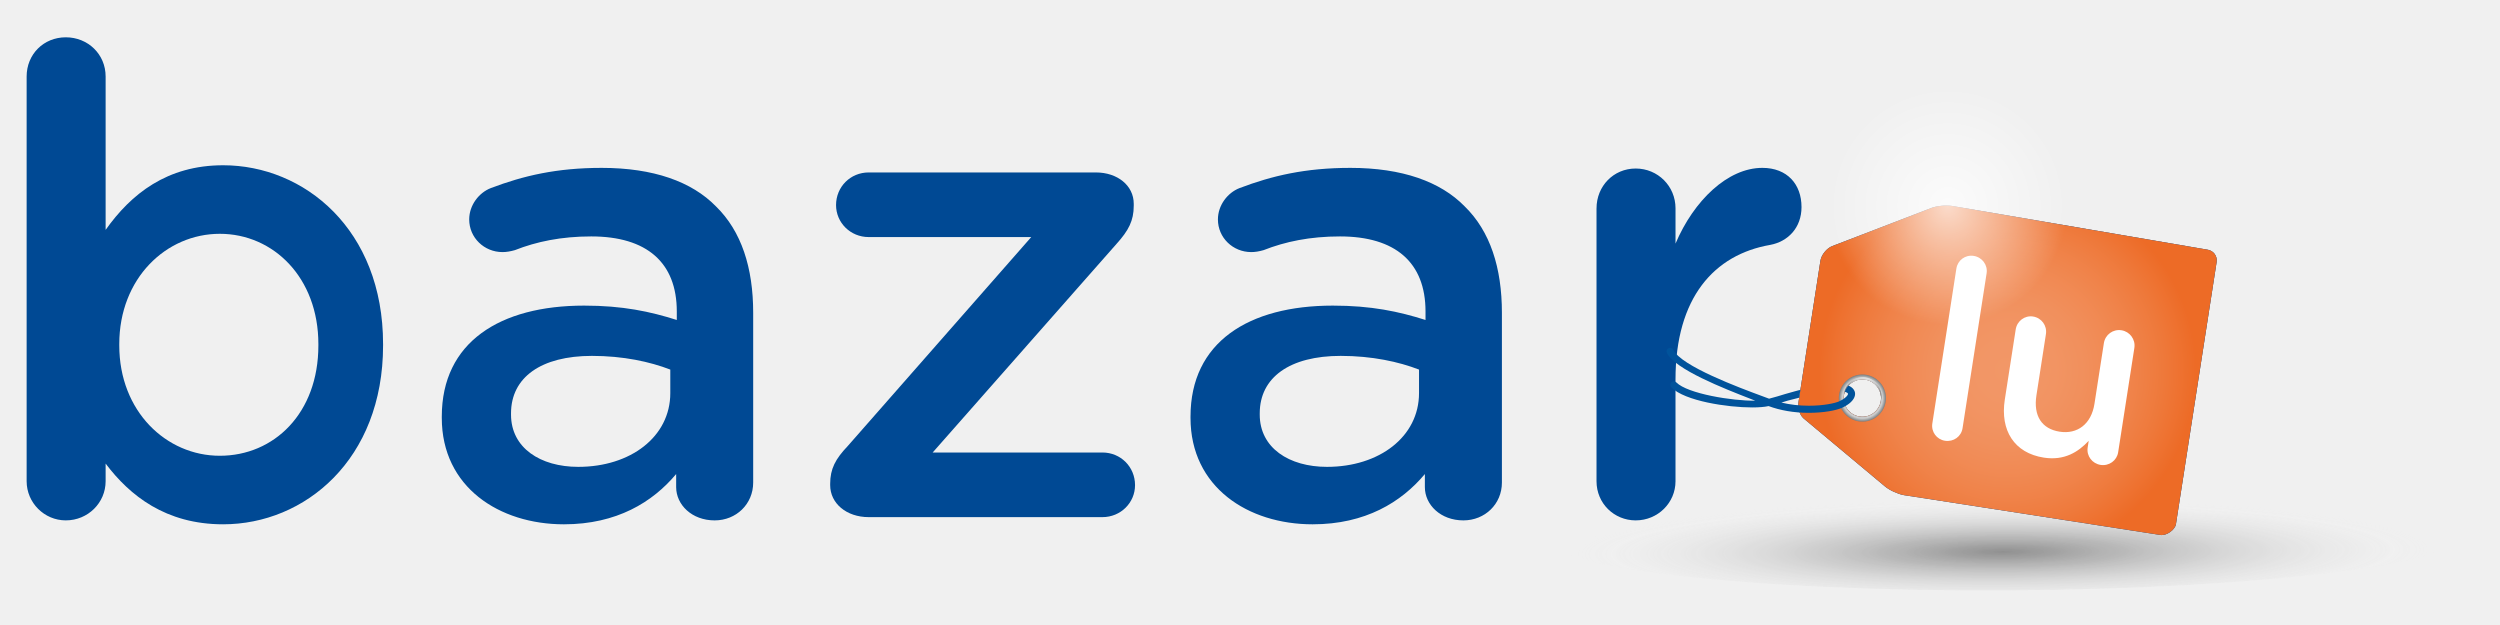
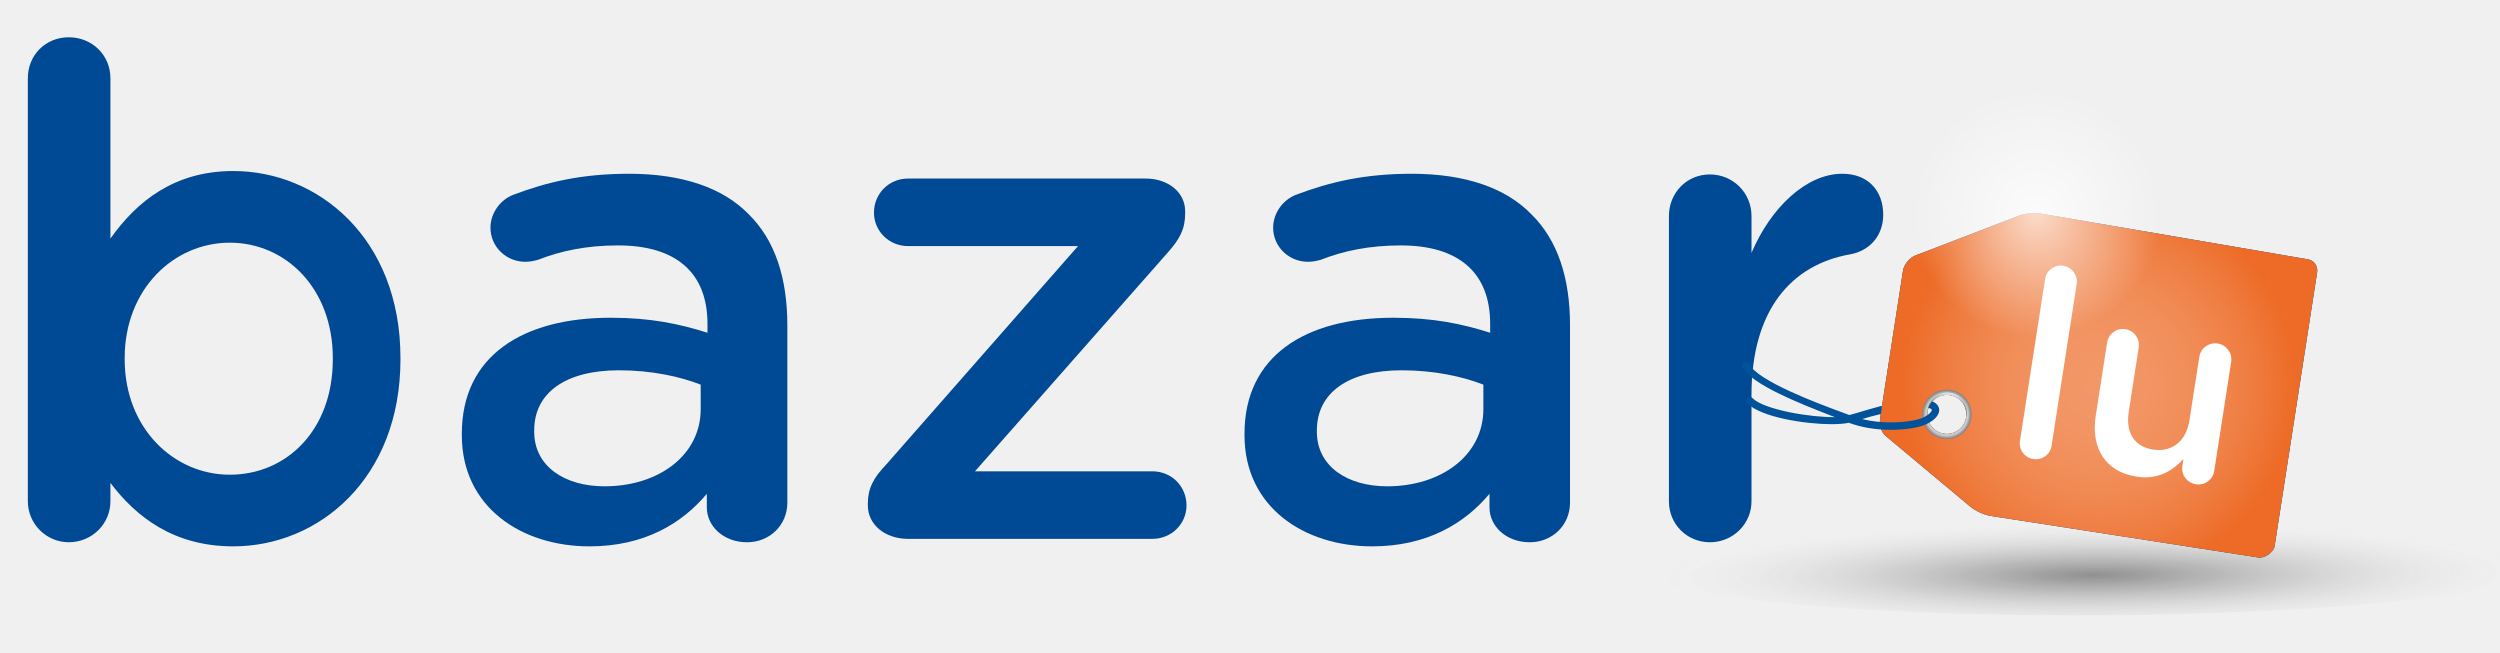
- <svg xmlns="http://www.w3.org/2000/svg" version="1.1" id="Layer_1" x="0px" y="0px" width="576.546px" height="144px" viewBox="129.795 202.14 576.546 144" enable-background="new 129.795 202.14 576.546 144" xml:space="preserve">
+ <svg xmlns="http://www.w3.org/2000/svg" version="1.1" id="Layer_1" x="0px" y="0px" width="551.534px" height="144px" viewBox="0 0 551.534 144" enable-background="new 0 0 551.534 144" xml:space="preserve">
  <g>
    <g>
-       <path fill="#004994" d="M135.938,219.778c0-5.119,3.915-9.034,9.033-9.034c5.119,0,9.183,3.915,9.183,9.034v35.378    c5.872-8.28,14.152-14.904,27.1-14.904c18.668,0,36.885,14.752,36.885,41.25v0.302c0,26.346-18.066,41.25-36.885,41.25    c-13.249,0-21.528-6.625-27.1-14.002v4.064c0,4.969-4.064,9.033-9.183,9.033c-4.968,0-9.033-4.064-9.033-9.033V219.778z     M203.219,281.804v-0.302c0-15.355-10.388-25.442-22.732-25.442c-12.345,0-23.185,10.238-23.185,25.442v0.302    c0,15.205,10.839,25.443,23.185,25.443C192.982,307.248,203.219,297.46,203.219,281.804z" />
-       <path fill="#004994" d="M231.68,298.515v-0.303c0-17.163,13.398-25.593,32.819-25.593c8.882,0,15.206,1.355,21.378,3.314v-1.958    c0-11.291-6.925-17.312-19.722-17.312c-6.925,0-12.646,1.204-17.614,3.161c-1.055,0.301-1.958,0.452-2.861,0.452    c-4.215,0-7.678-3.313-7.678-7.527c0-3.313,2.259-6.172,4.969-7.227c7.527-2.86,15.206-4.667,25.593-4.667    c11.894,0,20.776,3.163,26.347,8.883c5.872,5.72,8.582,14.151,8.582,24.539v39.145c0,4.967-3.916,8.73-8.883,8.73    c-5.269,0-8.881-3.611-8.881-7.678v-3.01c-5.42,6.471-13.701,11.592-25.895,11.592C244.928,323.054,231.68,314.474,231.68,298.515    z M284.379,292.793v-5.419c-4.667-1.806-10.839-3.161-18.066-3.161c-11.742,0-18.667,4.968-18.667,13.248v0.3    c0,7.678,6.774,12.045,15.506,12.045C275.195,309.806,284.379,302.88,284.379,292.793z" />
-       <path fill="#004994" d="M321.25,314.023v-0.305c0-3.461,1.204-5.721,4.064-8.73l42.305-48.176h-37.487    c-4.215,0-7.527-3.312-7.527-7.376c0-4.215,3.313-7.527,7.527-7.527h52.392c4.969,0,8.733,3.011,8.733,7.227v0.45    c0,3.463-1.205,5.722-3.915,8.733l-42.455,48.177h39.142c4.216,0,7.527,3.313,7.527,7.527c0,4.063-3.311,7.377-7.527,7.377    h-53.897C325.013,321.398,321.25,318.238,321.25,314.023z" />
-       <path fill="#004994" d="M404.349,298.515v-0.303c0-17.163,13.398-25.593,32.818-25.593c8.883,0,15.205,1.355,21.379,3.314v-1.958    c0-11.291-6.926-17.312-19.723-17.312c-6.926,0-12.646,1.204-17.615,3.161c-1.053,0.301-1.957,0.452-2.857,0.452    c-4.217,0-7.682-3.313-7.682-7.527c0-3.313,2.262-6.172,4.971-7.227c7.525-2.86,15.205-4.667,25.592-4.667    c11.895,0,20.777,3.163,26.348,8.883c5.871,5.72,8.582,14.151,8.582,24.539v39.145c0,4.967-3.916,8.73-8.883,8.73    c-5.27,0-8.883-3.611-8.883-7.678v-3.01c-5.42,6.471-13.699,11.592-25.896,11.592    C417.597,323.054,404.349,314.474,404.349,298.515z M457.048,292.793v-5.419c-4.668-1.806-10.84-3.161-18.064-3.161    c-11.744,0-18.67,4.968-18.67,13.248v0.3c0,7.678,6.775,12.045,15.506,12.045C447.865,309.806,457.048,302.88,457.048,292.793z" />
-       <path fill="#004994" d="M497.984,250.188c0-5.119,3.914-9.184,9.031-9.184c5.119,0,9.186,4.064,9.186,9.184v8.13    c4.215-9.938,12.045-17.465,20.023-17.465c5.723,0,9.033,3.764,9.033,9.034c0,4.817-3.162,7.979-7.229,8.731    c-12.945,2.257-21.83,12.195-21.83,31.014v23.487c0,4.967-4.064,9.031-9.184,9.031c-4.969,0-9.033-3.912-9.033-9.031v-62.931    H497.984z" />
+       <path fill="#004994" d="M6.143,17.256c0-5.118,3.915-9.033,9.033-9.033s9.183,3.915,9.183,9.033v35.379    c5.872-8.28,14.152-14.904,27.1-14.904c18.668,0,36.886,14.752,36.886,41.25v0.303c0,26.346-18.066,41.25-36.886,41.25    c-13.249,0-21.527-6.625-27.1-14.002v4.063c0,4.969-4.064,9.032-9.183,9.032c-4.969,0-9.033-4.063-9.033-9.032V17.256z     M73.423,79.284v-0.303c0-15.356-10.388-25.442-22.731-25.442c-12.345,0-23.186,10.237-23.186,25.442v0.303    c0,15.204,10.84,25.442,23.186,25.442C63.187,104.728,73.423,94.939,73.423,79.284z" />
+       <path fill="#004994" d="M101.885,95.995v-0.304c0-17.163,13.397-25.593,32.818-25.593c8.882,0,15.206,1.355,21.378,3.315v-1.959    c0-11.291-6.925-17.312-19.722-17.312c-6.925,0-12.646,1.204-17.614,3.161c-1.055,0.301-1.958,0.451-2.86,0.451    c-4.216,0-7.679-3.313-7.679-7.526c0-3.313,2.259-6.172,4.97-7.228c7.526-2.859,15.205-4.666,25.593-4.666    c11.894,0,20.775,3.162,26.348,8.883c5.871,5.72,8.582,14.15,8.582,24.539v39.145c0,4.967-3.916,8.73-8.884,8.73    c-5.269,0-8.881-3.611-8.881-7.678v-3.011c-5.42,6.472-13.701,11.593-25.896,11.593    C115.133,120.534,101.885,111.954,101.885,95.995z M154.583,90.272v-5.419c-4.667-1.806-10.839-3.161-18.065-3.161    c-11.742,0-18.667,4.969-18.667,13.248v0.3c0,7.679,6.773,12.046,15.506,12.046C145.4,107.286,154.583,100.359,154.583,90.272z" />
+       <path fill="#004994" d="M191.455,111.503v-0.305c0-3.462,1.205-5.722,4.064-8.73l42.305-48.176h-37.486    c-4.215,0-7.527-3.313-7.527-7.377c0-4.215,3.313-7.526,7.527-7.526h52.393c4.969,0,8.732,3.011,8.732,7.228v0.449    c0,3.463-1.205,5.723-3.916,8.732l-42.455,48.178h39.143c4.217,0,7.527,3.313,7.527,7.527c0,4.063-3.311,7.377-7.527,7.377    h-53.896C195.218,118.878,191.455,115.718,191.455,111.503z" />
+       <path fill="#004994" d="M274.554,95.995v-0.304c0-17.163,13.398-25.593,32.818-25.593c8.883,0,15.205,1.355,21.379,3.315v-1.959    c0-11.291-6.926-17.312-19.723-17.312c-6.926,0-12.646,1.204-17.615,3.161c-1.053,0.301-1.957,0.451-2.857,0.451    c-4.217,0-7.682-3.313-7.682-7.526c0-3.313,2.262-6.172,4.971-7.228c7.525-2.859,15.205-4.666,25.592-4.666    c11.895,0,20.777,3.162,26.348,8.883c5.871,5.72,8.582,14.15,8.582,24.539v39.145c0,4.967-3.916,8.73-8.883,8.73    c-5.27,0-8.883-3.611-8.883-7.678v-3.011c-5.42,6.472-13.699,11.593-25.896,11.593    C287.802,120.534,274.554,111.954,274.554,95.995z M327.253,90.272v-5.419c-4.668-1.806-10.84-3.161-18.064-3.161    c-11.744,0-18.67,4.969-18.67,13.248v0.3c0,7.679,6.775,12.046,15.506,12.046C318.07,107.286,327.253,100.359,327.253,90.272z" />
+       <path fill="#004994" d="M368.189,47.667c0-5.119,3.914-9.184,9.031-9.184c5.119,0,9.186,4.064,9.186,9.184v8.131    c4.215-9.938,12.045-17.465,20.023-17.465c5.723,0,9.033,3.764,9.033,9.033c0,4.817-3.162,7.979-7.229,8.731    c-12.945,2.257-21.83,12.194-21.83,31.014v23.487c0,4.967-4.064,9.031-9.186,9.031c-4.969,0-9.031-3.912-9.031-9.031V47.667    H368.189z" />
    </g>
-     <radialGradient id="SVGID_1_" cx="897.371" cy="-656.46" r="69.853" gradientTransform="matrix(1.4678 -0.0084 -0.0011 -0.1819 -726.1993 217.5291)" gradientUnits="userSpaceOnUse">
+     <radialGradient id="SVGID_1_" cx="876.285" cy="1757.012" r="69.853" gradientTransform="matrix(1.4678 -0.0084 0.0011 0.1819 -826.2551 -185.3588)" gradientUnits="userSpaceOnUse">
      <stop offset="0" style="stop-color:#000000;stop-opacity:0.5" />
      <stop offset="0.087" style="stop-color:#0D0D0D;stop-opacity:0.456" />
      <stop offset="0.248" style="stop-color:#2E2E2E;stop-opacity:0.374" />
      <stop offset="0.464" style="stop-color:#646464;stop-opacity:0.264" />
      <stop offset="0.724" style="stop-color:#AEAEAE;stop-opacity:0.132" />
      <stop offset="0.982" style="stop-color:#FFFFFF;stop-opacity:0" />
    </radialGradient>
-     <path opacity="0.8" fill="url(#SVGID_1_)" enable-background="new    " d="M700.199,324.691   c0.041,7.174-48.021,13.252-107.35,13.592c-59.324,0.336-107.455-5.203-107.494-12.365c-0.043-7.174,48.023-13.254,107.346-13.594   C652.027,311.99,700.156,317.527,700.199,324.691z" />
+     <path opacity="0.8" fill="url(#SVGID_1_)" enable-background="new    " d="M570.404,122.171   c0.041,7.174-48.021,13.252-107.35,13.592c-59.324,0.336-107.455-5.203-107.494-12.365c-0.043-7.174,48.023-13.254,107.346-13.594   C522.232,109.47,570.361,115.007,570.404,122.171z" />
    <g>
      <g>
        <g>
-           <path fill="#00539B" d="M545.765,298.656l18.756,15.672c1.051,0.875,3.014,1.773,4.359,1.998l59.146,9.184      c1.35,0.225,3.354-1.135,3.578-2.482l9.381-60.435c0.223-1.352-0.695-2.637-2.045-2.861l-59.002-10.101      c-1.352-0.225-3.498-0.007-4.775,0.485l-22.811,8.779c-1.273,0.492-2.502,1.999-2.727,3.345l-5.031,32.423      C544.371,296.01,544.716,297.775,545.765,298.656z M560,289.694c2.348,0.39,3.936,2.611,3.545,4.958      c-0.389,2.341-2.605,3.932-4.953,3.542c-2.35-0.39-3.938-2.605-3.549-4.956C555.433,290.89,557.648,289.302,560,289.694z" />
+           <path fill="#00539B" d="M415.97,96.136l18.756,15.672c1.051,0.875,3.014,1.773,4.359,1.998l59.146,9.184      c1.35,0.225,3.354-1.135,3.576-2.482l9.383-60.435c0.223-1.352-0.695-2.637-2.045-2.86L450.142,47.11      c-1.352-0.225-3.496-0.007-4.773,0.485l-22.813,8.778c-1.271,0.492-2.502,2-2.727,3.346l-5.031,32.423      C414.576,93.489,414.921,95.255,415.97,96.136z M430.205,87.173c2.348,0.391,3.936,2.611,3.545,4.959      c-0.389,2.341-2.604,3.932-4.953,3.541c-2.35-0.389-3.938-2.604-3.549-4.955C425.638,88.37,427.853,86.782,430.205,87.173z" />
        </g>
        <g>
-           <path fill="#ED6B26" d="M545.765,298.656l18.756,15.672c1.051,0.875,3.014,1.773,4.359,1.998l59.146,9.184      c1.35,0.225,3.354-1.135,3.578-2.482l9.381-60.435c0.223-1.352-0.695-2.637-2.045-2.861l-59.002-10.101      c-1.352-0.225-3.498-0.007-4.775,0.485l-22.811,8.779c-1.273,0.492-2.502,1.999-2.727,3.345l-5.031,32.423      C544.371,296.01,544.716,297.775,545.765,298.656z M560,289.694c2.348,0.39,3.936,2.611,3.545,4.958      c-0.389,2.341-2.605,3.932-4.953,3.542c-2.35-0.39-3.938-2.605-3.549-4.956C555.433,290.89,557.648,289.302,560,289.694z" />
+           <path fill="#ED6B26" d="M415.97,96.136l18.756,15.672c1.051,0.875,3.014,1.773,4.359,1.998l59.146,9.184      c1.35,0.225,3.354-1.135,3.576-2.482l9.383-60.435c0.223-1.352-0.695-2.637-2.045-2.86L450.142,47.11      c-1.352-0.225-3.496-0.007-4.773,0.485l-22.813,8.778c-1.271,0.492-2.502,2-2.727,3.346l-5.031,32.423      C414.576,93.489,414.921,95.255,415.97,96.136z M430.205,87.173c2.348,0.391,3.936,2.611,3.545,4.959      c-0.389,2.341-2.604,3.932-4.953,3.541c-2.35-0.389-3.938-2.604-3.549-4.955C425.638,88.37,427.853,86.782,430.205,87.173z" />
        </g>
      </g>
      <g opacity="0.3">
        <g>
-           <path fill="#00539B" d="M638.941,259.73l-59.002-10.101c-1.352-0.225-3.498-0.007-4.773,0.485l-22.813,8.779      c-1.273,0.492-2.5,1.999-2.727,3.345l-5.029,32.423c-0.227,1.349,0.117,3.113,1.168,3.995l18.756,15.672      c1.051,0.875,3.014,1.771,4.359,1.998l59.146,9.184c1.35,0.225,3.354-1.137,3.578-2.482l9.381-60.436      C641.208,261.24,640.292,259.955,638.941,259.73z M559.388,298.667c-2.609,0-4.725-2.116-4.725-4.725      c0-2.61,2.115-4.726,4.725-4.726c2.607,0,4.727,2.115,4.727,4.726C564.115,296.552,561.998,298.667,559.388,298.667z" />
+           <path fill="#00539B" d="M509.146,57.209l-59.002-10.102c-1.352-0.225-3.498-0.007-4.773,0.484l-22.813,8.779      c-1.273,0.492-2.5,2-2.727,3.346l-5.029,32.423c-0.227,1.349,0.117,3.112,1.168,3.995l18.756,15.672      c1.051,0.875,3.014,1.771,4.359,1.998l59.146,9.184c1.35,0.225,3.354-1.137,3.576-2.482l9.383-60.436      C511.414,58.719,510.498,57.434,509.146,57.209z M429.593,96.146c-2.609,0-4.725-2.116-4.725-4.726s2.115-4.726,4.725-4.726      c2.607,0,4.727,2.115,4.727,4.726C434.32,94.032,432.203,96.146,429.593,96.146z" />
        </g>
        <g>
-           <radialGradient id="SVGID_2_" cx="942.75" cy="80.279" r="43.424" gradientTransform="matrix(1 0 0 -1 -349.9746 367.8154)" gradientUnits="userSpaceOnUse">
+           <radialGradient id="SVGID_2_" cx="883.785" cy="364.81" r="43.424" gradientTransform="matrix(1 0 0 1 -420.8047 -279.7949)" gradientUnits="userSpaceOnUse">
            <stop offset="0" style="stop-color:#FFFFFF" />
            <stop offset="0.135" style="stop-color:#FFFCFB" />
            <stop offset="0.271" style="stop-color:#FEF4EF" />
            <stop offset="0.408" style="stop-color:#FCE6DB" />
            <stop offset="0.544" style="stop-color:#FAD3BE" />
            <stop offset="0.681" style="stop-color:#F7BA9A" />
            <stop offset="0.819" style="stop-color:#F39C6D" />
            <stop offset="0.954" style="stop-color:#EF7839" />
            <stop offset="1" style="stop-color:#ED6B26" />
          </radialGradient>
-           <path fill="url(#SVGID_2_)" d="M638.941,259.73l-59.002-10.101c-1.352-0.225-3.498-0.007-4.773,0.485l-22.813,8.779      c-1.273,0.492-2.5,1.999-2.727,3.345l-5.029,32.423c-0.227,1.349,0.117,3.113,1.168,3.995l18.756,15.672      c1.051,0.875,3.014,1.771,4.359,1.998l59.146,9.184c1.35,0.225,3.354-1.137,3.578-2.482l9.381-60.436      C641.208,261.24,640.292,259.955,638.941,259.73z M559.388,298.667c-2.609,0-4.725-2.116-4.725-4.725      c0-2.61,2.115-4.726,4.725-4.726c2.607,0,4.727,2.115,4.727,4.726C564.115,296.552,561.998,298.667,559.388,298.667z" />
+           <path fill="url(#SVGID_2_)" d="M509.146,57.209l-59.002-10.102c-1.352-0.225-3.498-0.007-4.773,0.484l-22.813,8.779      c-1.273,0.492-2.5,2-2.727,3.346l-5.029,32.423c-0.227,1.349,0.117,3.112,1.168,3.995l18.756,15.672      c1.051,0.875,3.014,1.771,4.359,1.998l59.146,9.184c1.35,0.225,3.354-1.137,3.576-2.482l9.383-60.436      C511.414,58.719,510.498,57.434,509.146,57.209z M429.593,96.146c-2.609,0-4.725-2.116-4.725-4.726s2.115-4.726,4.725-4.726      c2.607,0,4.727,2.115,4.727,4.726C434.32,94.032,432.203,96.146,429.593,96.146z" />
        </g>
      </g>
-       <radialGradient id="SVGID_3_" cx="881.618" cy="-142.382" r="5.442" gradientTransform="matrix(-0.9106 -0.4133 -0.4133 0.9106 1303.248 787.9695)" gradientUnits="userSpaceOnUse">
+       <radialGradient id="SVGID_3_" cx="992.75" cy="257.498" r="5.442" gradientTransform="matrix(-0.9106 -0.4133 0.4133 -0.9106 1227.071 736.204)" gradientUnits="userSpaceOnUse">
        <stop offset="0.618" style="stop-color:#A3A5A5" />
        <stop offset="0.849" style="stop-color:#CFCFCF" />
        <stop offset="1" style="stop-color:#797D7F" />
      </radialGradient>
-       <path fill="url(#SVGID_3_)" d="M558.404,299.31c2.963,0.492,5.766-1.51,6.258-4.477c0.49-2.962-1.516-5.767-4.48-6.258    c-2.961-0.492-5.766,1.514-6.256,4.481C553.433,296.017,555.441,298.822,558.404,299.31z M560,289.694    c2.348,0.39,3.936,2.611,3.545,4.958c-0.389,2.341-2.605,3.932-4.953,3.542c-2.35-0.39-3.938-2.605-3.549-4.956    C555.433,290.89,557.648,289.302,560,289.694z" />
-       <linearGradient id="SVGID_4_" gradientUnits="userSpaceOnUse" x1="985.98" y1="-112.089" x2="985.949" y2="-106.435" gradientTransform="matrix(-0.9865 -0.1635 -0.1635 0.9865 1514.437 560.7277)">
+       <path fill="url(#SVGID_3_)" d="M428.609,96.79c2.963,0.492,5.766-1.511,6.258-4.478c0.49-2.962-1.516-5.767-4.48-6.258    c-2.961-0.492-5.766,1.514-6.256,4.481C423.638,93.497,425.646,96.302,428.609,96.79z M430.205,87.173    c2.348,0.391,3.936,2.611,3.545,4.959c-0.389,2.341-2.604,3.932-4.953,3.541c-2.35-0.389-3.938-2.604-3.549-4.955    C425.638,88.37,427.853,86.782,430.205,87.173z" />
+       <linearGradient id="SVGID_4_" gradientUnits="userSpaceOnUse" x1="1142.9" y1="246.225" x2="1142.869" y2="240.57" gradientTransform="matrix(-0.9865 -0.1635 0.1635 -0.9865 1517.514 516.1874)">
        <stop offset="0.011" style="stop-color:#EDEDED" />
        <stop offset="0.909" style="stop-color:#4A4D4F" />
      </linearGradient>
-       <path fill="url(#SVGID_4_)" d="M560.082,289.202c-2.35-0.387-4.566,1.201-4.959,3.547c-0.014,0.081-0.02,0.167-0.025,0.248    c0.498-2.211,2.637-3.679,4.902-3.303c2.264,0.375,3.816,2.451,3.572,4.705c0.02-0.078,0.041-0.155,0.053-0.239    C564.013,291.813,562.425,289.592,560.082,289.202z" />
-       <path fill="#00539B" d="M557.574,292.608c-0.066-0.317-0.346-1.075-1.49-1.535c-0.615,0.56-0.842,1.42-0.842,1.42    c0.611,0.162,0.725,0.388,0.74,0.452c0.049,0.229-0.486,1.063-2.102,1.777c-0.902,0.397-3.488,0.988-6.91,0.988    c-2.205,0-4.369-0.251-6.354-0.731c0.471-0.143,0.945-0.286,1.424-0.436c0.432-0.13,0.957-0.255,1.48-0.382    c0.424-0.1,0.836-0.201,1.211-0.304c0.002-0.131,0.229-1.675,0.252-1.761c-0.064-0.016-0.131-0.023-0.197-0.002    c-0.381,0.106-0.809,0.222-1.246,0.338c-0.695,0.188-1.408,0.38-2.004,0.564c-1.311,0.403-2.549,0.783-3.758,1.088    c-0.424-0.16-0.98-0.367-1.645-0.612c-5.105-1.888-18.668-6.904-20.449-10.667c-0.188-0.394-0.684-0.573-1.092-0.381    c-0.402,0.199-0.57,0.688-0.379,1.079c1.809,3.817,13.219,8.256,19.35,10.641c0.361,0.143,0.707,0.276,1.021,0.399    c-5.227,0.086-15.621-1.603-18.188-4.208c-0.303-0.313-0.84-0.319-1.158-0.01c-0.152,0.155-0.238,0.358-0.238,0.577    c-0.002,0.216,0.082,0.421,0.232,0.573c3.111,3.157,12.963,4.628,18.643,4.628c1.564,0,2.871-0.108,3.793-0.313    c1.332,0.496,2.791,0.882,4.338,1.149c1.578,0.271,3.238,0.408,4.938,0.408c3.463,0,6.309-0.571,7.592-1.137    c1.752-0.77,2.867-1.837,3.051-2.93C557.626,293.045,557.621,292.819,557.574,292.608z" />
+       <path fill="url(#SVGID_4_)" d="M430.287,86.682c-2.35-0.388-4.566,1.2-4.959,3.547c-0.014,0.081-0.02,0.167-0.025,0.248    c0.498-2.211,2.639-3.679,4.902-3.304s3.816,2.451,3.572,4.705c0.02-0.078,0.041-0.154,0.053-0.238    C434.218,89.292,432.63,87.071,430.287,86.682z" />
+       <path fill="#00539B" d="M427.779,90.087c-0.066-0.316-0.346-1.074-1.49-1.535c-0.615,0.561-0.842,1.421-0.842,1.421    c0.611,0.161,0.725,0.388,0.74,0.452c0.049,0.229-0.486,1.063-2.102,1.777c-0.902,0.396-3.488,0.987-6.91,0.987    c-2.205,0-4.369-0.251-6.354-0.731c0.471-0.143,0.943-0.285,1.424-0.436c0.432-0.13,0.957-0.255,1.479-0.382    c0.426-0.101,0.838-0.201,1.213-0.304c0.002-0.131,0.229-1.676,0.252-1.762c-0.064-0.016-0.133-0.022-0.197-0.002    c-0.381,0.106-0.811,0.223-1.246,0.338c-0.695,0.188-1.408,0.381-2.004,0.564c-1.313,0.402-2.549,0.783-3.758,1.088    c-0.426-0.16-0.98-0.367-1.646-0.611c-5.104-1.889-18.668-6.904-20.449-10.668c-0.188-0.394-0.684-0.572-1.092-0.381    c-0.4,0.199-0.568,0.688-0.379,1.079c1.811,3.817,13.219,8.257,19.35,10.642c0.361,0.143,0.707,0.275,1.021,0.398    c-5.227,0.086-15.621-1.604-18.188-4.208c-0.303-0.313-0.84-0.319-1.158-0.01c-0.152,0.155-0.238,0.358-0.238,0.577    c-0.002,0.216,0.082,0.421,0.232,0.572c3.111,3.157,12.963,4.629,18.643,4.629c1.564,0,2.871-0.108,3.793-0.313    c1.332,0.496,2.791,0.882,4.338,1.149c1.578,0.271,3.238,0.408,4.939,0.408c3.463,0,6.309-0.572,7.592-1.138    c1.752-0.771,2.867-1.837,3.051-2.931C427.832,90.524,427.826,90.298,427.779,90.087z" />
    </g>
    <g>
-       <path fill="#FFFFFF" d="M580.972,264.07c0.295-1.9,2.035-3.222,3.994-2.919c1.957,0.306,3.271,2.104,2.979,4.004l-5.547,35.72    c-0.303,1.959-2.09,3.213-4.049,2.912c-1.902-0.295-3.225-2.033-2.924-3.994L580.972,264.07z" />
-       <path fill="#FFFFFF" d="M618.279,306.447c-0.295,1.898-2.09,3.215-4.051,2.91c-1.902-0.297-3.281-2.041-2.979-4.002l0.242-1.559    c-2.404,2.58-5.615,4.617-10.336,3.883c-6.857-1.063-10.115-6.291-9.016-13.378l2.514-16.187c0.303-1.96,2.1-3.273,3.998-2.98    c1.961,0.306,3.275,2.105,2.971,4.063l-2.188,14.113c-0.736,4.725,1.215,7.742,5.359,8.385c4.033,0.629,7.287-1.699,8.021-6.421    l2.174-14c0.305-1.958,2.1-3.275,4.059-2.969c1.902,0.293,3.273,2.099,2.973,4.057L618.279,306.447z" />
+       <path fill="#FFFFFF" d="M451.177,61.549c0.295-1.9,2.035-3.223,3.994-2.92c1.957,0.307,3.271,2.104,2.979,4.004l-5.547,35.721    c-0.303,1.959-2.09,3.213-4.049,2.912c-1.902-0.295-3.225-2.033-2.924-3.994L451.177,61.549z" />
+       <path fill="#FFFFFF" d="M488.484,103.927c-0.295,1.898-2.09,3.215-4.051,2.91c-1.902-0.297-3.281-2.041-2.979-4.002l0.242-1.56    c-2.404,2.58-5.615,4.617-10.336,3.884c-6.857-1.063-10.115-6.291-9.018-13.379l2.516-16.188c0.303-1.959,2.1-3.273,3.998-2.979    c1.961,0.306,3.273,2.104,2.971,4.063l-2.189,14.113c-0.734,4.725,1.217,7.741,5.359,8.385c4.033,0.629,7.287-1.699,8.021-6.422    l2.174-14c0.305-1.957,2.1-3.274,4.059-2.969c1.902,0.293,3.273,2.1,2.973,4.057L488.484,103.927z" />
    </g>
-     <radialGradient id="SVGID_5_" cx="928.958" cy="118.275" r="27.531" gradientTransform="matrix(1 0 0 -1 -349.9746 367.8154)" gradientUnits="userSpaceOnUse">
+     <radialGradient id="SVGID_5_" cx="869.994" cy="326.815" r="27.531" gradientTransform="matrix(1 0 0 1 -420.8047 -279.7949)" gradientUnits="userSpaceOnUse">
      <stop offset="0" style="stop-color:#FFFFFF" />
      <stop offset="1" style="stop-color:#FFFFFF;stop-opacity:0" />
    </radialGradient>
-     <path opacity="0.75" fill="url(#SVGID_5_)" enable-background="new    " d="M551.453,249.543c0-15.207,12.326-27.533,27.533-27.533   c15.205,0,27.529,12.326,27.529,27.533c0,15.202-12.324,27.529-27.529,27.529C563.779,277.072,551.453,264.746,551.453,249.543z" />
+     <path opacity="0.75" fill="url(#SVGID_5_)" enable-background="new    " d="M421.658,47.022c0-15.207,12.326-27.533,27.533-27.533   c15.205,0,27.529,12.326,27.529,27.533c0,15.202-12.324,27.53-27.529,27.53C433.984,74.552,421.658,62.225,421.658,47.022z" />
  </g>
</svg>
